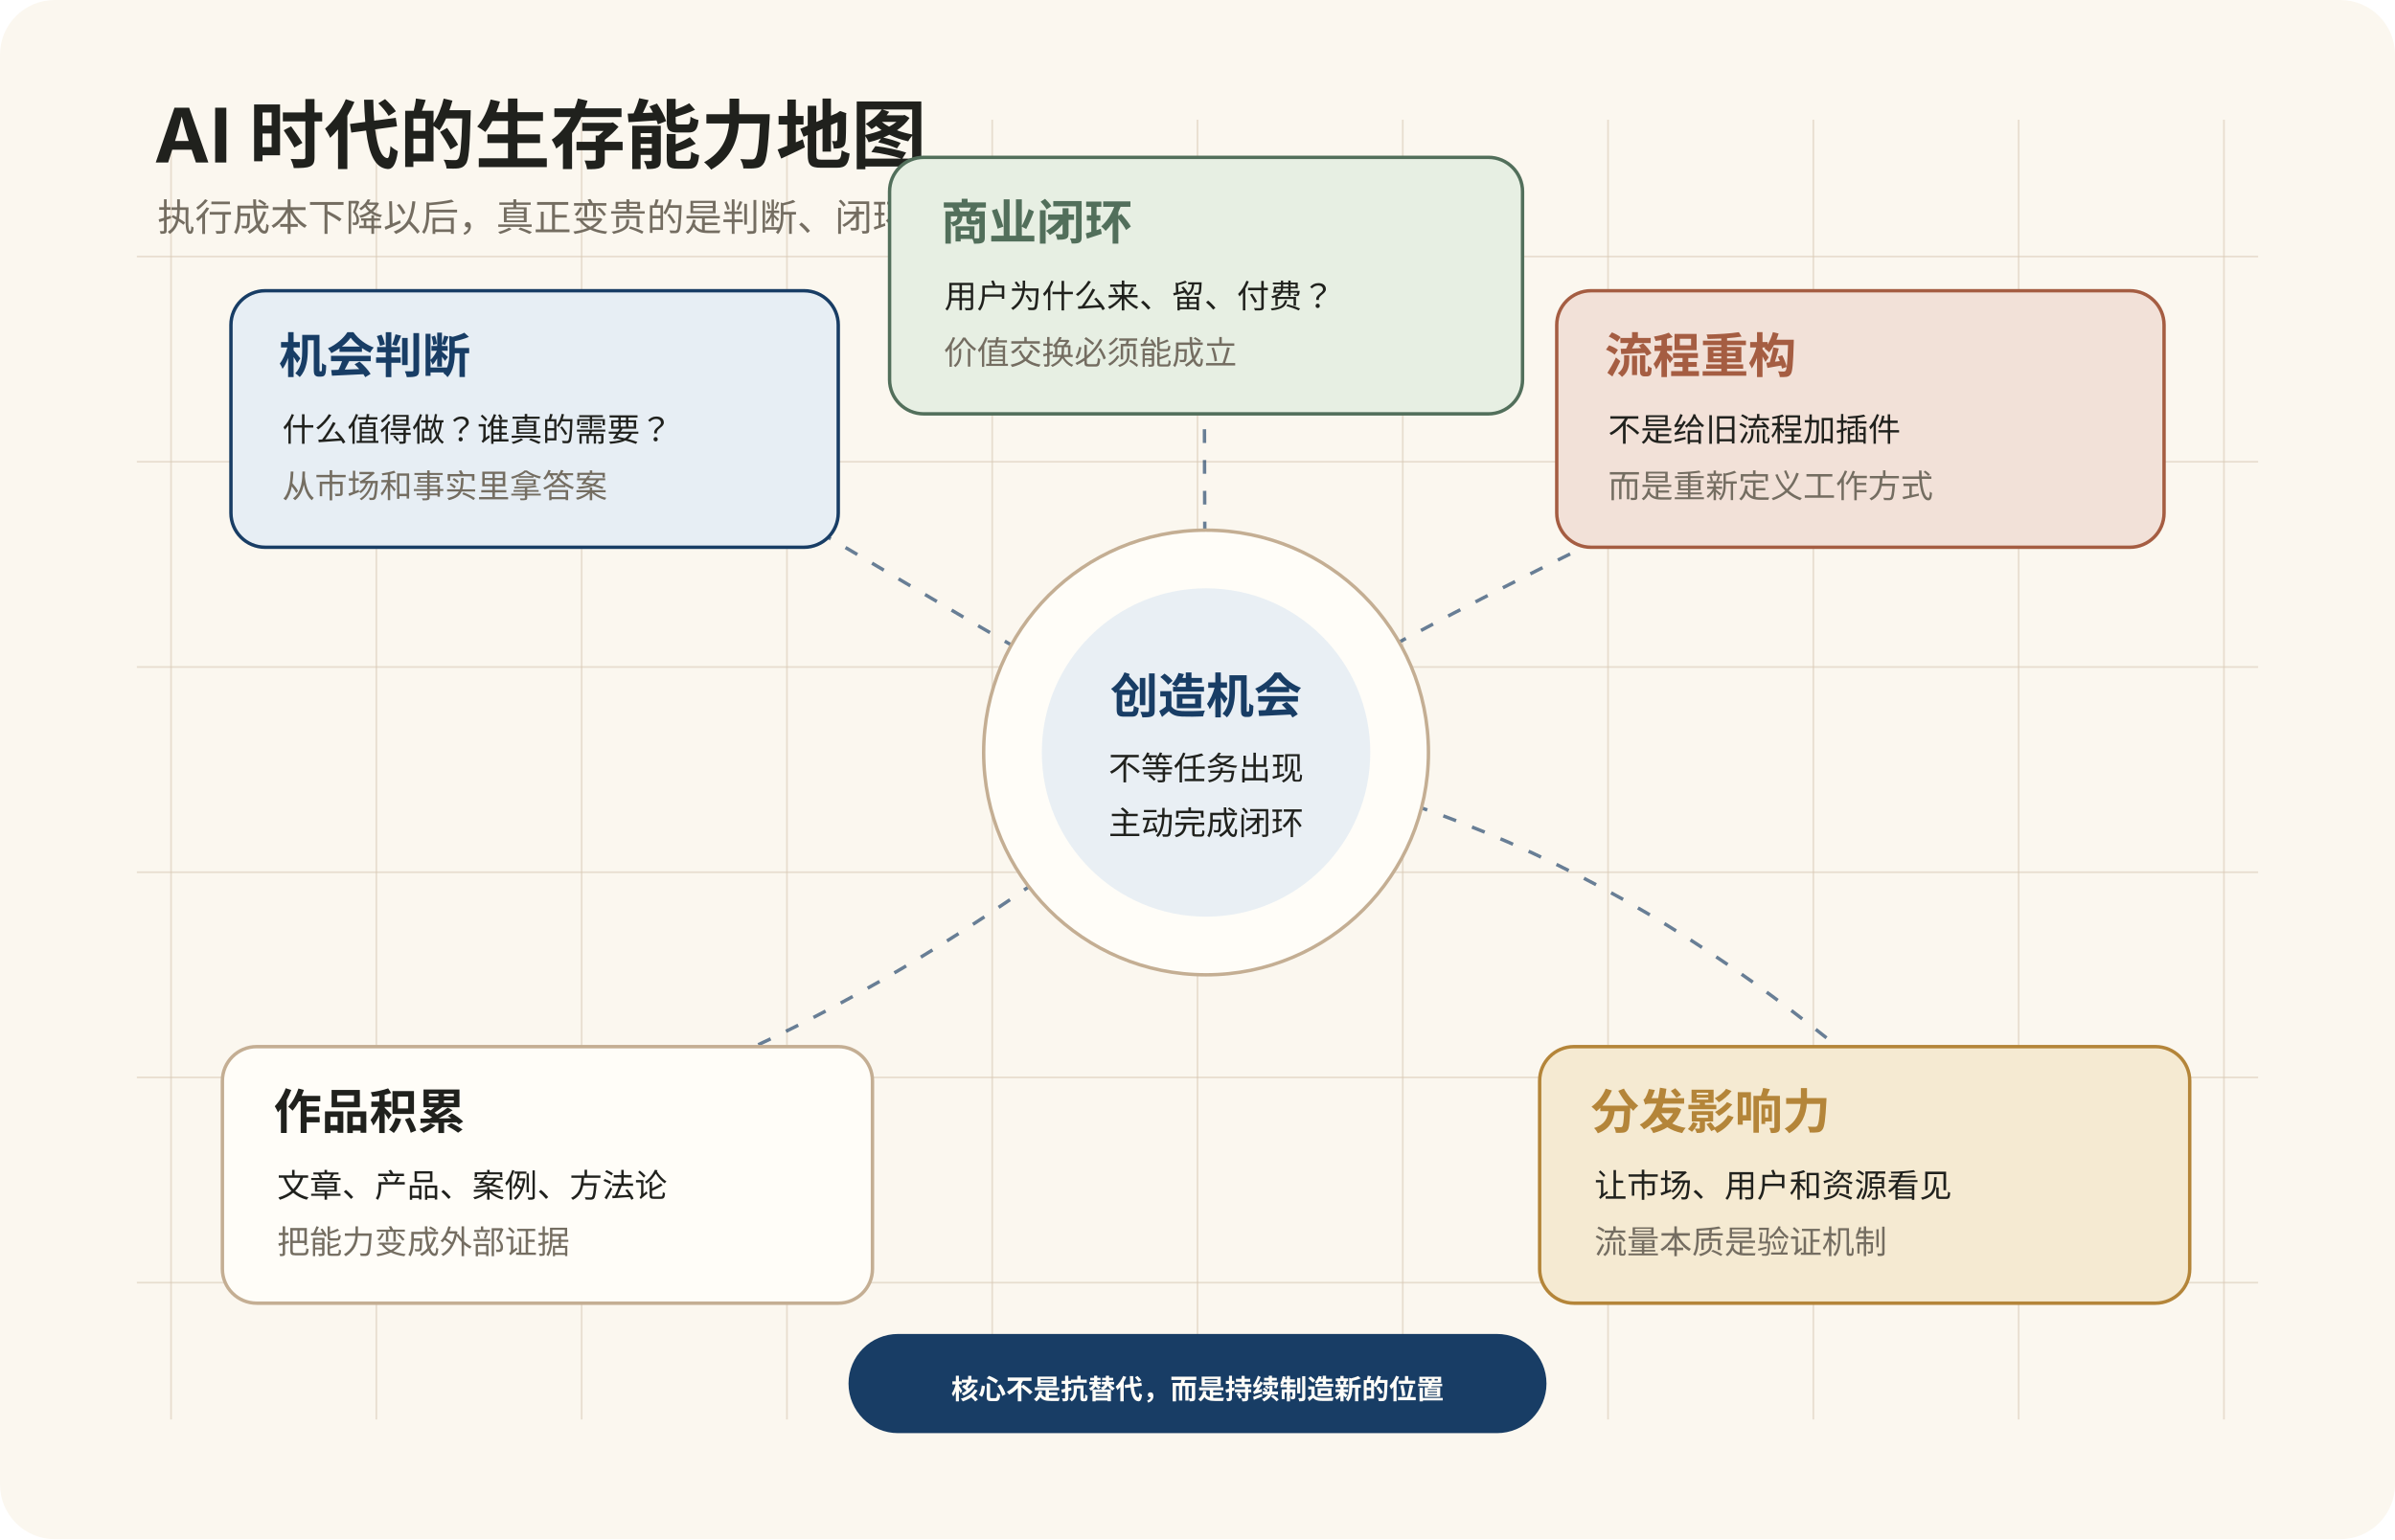
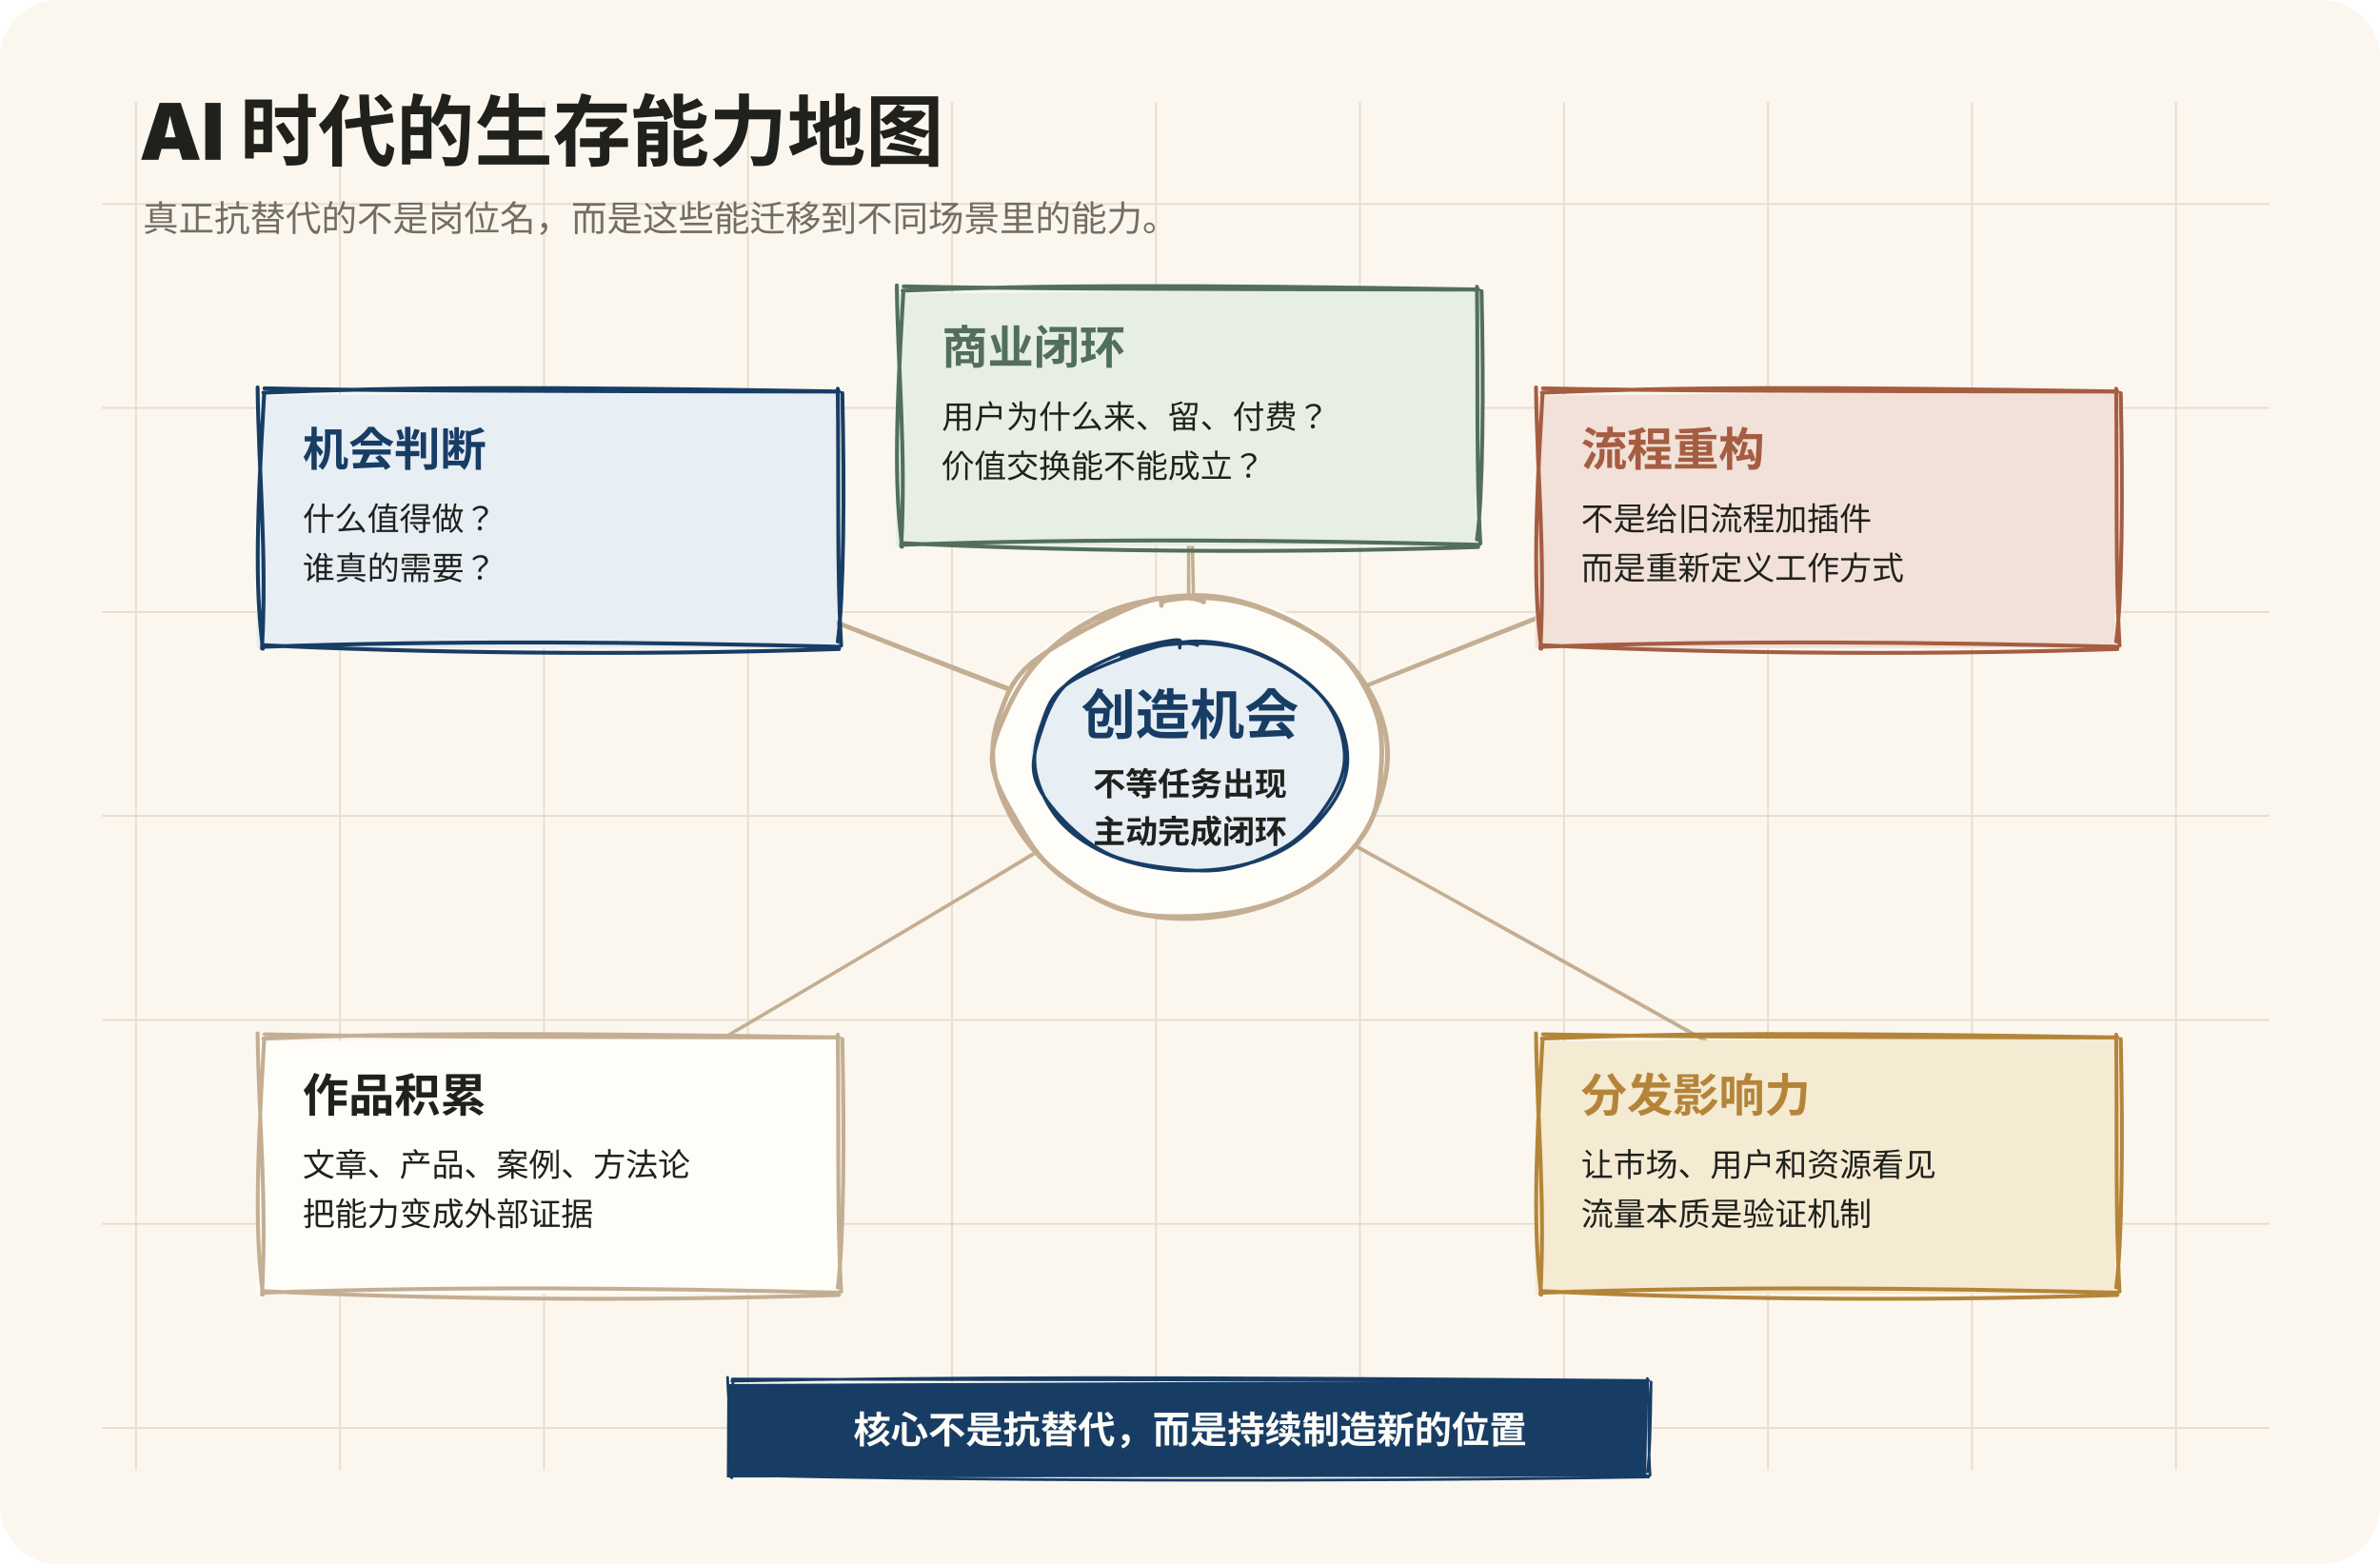
- <svg xmlns="http://www.w3.org/2000/svg" width="1400" height="900" viewBox="0 0 1400 900" role="img" aria-labelledby="title desc">
-   <defs>
-     <style>
-       .bg { fill: #fbf7ef; }
-       .grid { stroke: #d8c9b5; stroke-width: 1; opacity: .55; }
-       .ink { fill: #20211d; }
-       .muted { fill: #746d61; }
-       .blue { fill: #183d65; }
-       .green { fill: #526f5b; }
-       .clay { fill: #a55d42; }
-       .gold { fill: #b48539; }
-       .paper { fill: #fffdf8; stroke: #c4ae93; stroke-width: 2; }
-       .soft-blue { fill: #e7eef4; stroke: #183d65; stroke-width: 2; }
-       .soft-green { fill: #e7efe3; stroke: #526f5b; stroke-width: 2; }
-       .soft-clay { fill: #f2e1d8; stroke: #a55d42; stroke-width: 2; }
-       .soft-gold { fill: #f5ead2; stroke: #b48539; stroke-width: 2; }
-       .line { fill: none; stroke: #c4ae93; stroke-width: 3; }
-       .dash { fill: none; stroke: #183d65; stroke-width: 2; stroke-dasharray: 8 10; opacity: .65; }
-       .title { font: 700 44px -apple-system, BlinkMacSystemFont, "PingFang SC", "Microsoft YaHei", sans-serif; }
-       .subtitle { font: 500 22px -apple-system, BlinkMacSystemFont, "PingFang SC", "Microsoft YaHei", sans-serif; }
-       .label { font: 700 28px -apple-system, BlinkMacSystemFont, "PingFang SC", "Microsoft YaHei", sans-serif; }
-       .small { font: 500 19px -apple-system, BlinkMacSystemFont, "PingFang SC", "Microsoft YaHei", sans-serif; }
-       .tiny { font: 600 16px -apple-system, BlinkMacSystemFont, "PingFang SC", "Microsoft YaHei", sans-serif; letter-spacing: 0; }
-     </style>
-   </defs>
-   <rect class="bg" width="1400" height="900" rx="32" />
+ <svg xmlns="http://www.w3.org/2000/svg" width="1400" height="920" viewBox="0 0 1400 920" role="img" aria-labelledby="title desc">
+   <rect width="1400" height="920" rx="34" fill="#fbf7ef" />
+   <g opacity="0.38">
+     <path d="M80 60V865" stroke="#c4ae93" stroke-width="1" />
+     <path d="M200 60V865" stroke="#c4ae93" stroke-width="1" />
+     <path d="M320 60V865" stroke="#c4ae93" stroke-width="1" />
+     <path d="M440 60V865" stroke="#c4ae93" stroke-width="1" />
+     <path d="M560 60V865" stroke="#c4ae93" stroke-width="1" />
+     <path d="M680 60V865" stroke="#c4ae93" stroke-width="1" />
+     <path d="M800 60V865" stroke="#c4ae93" stroke-width="1" />
+     <path d="M920 60V865" stroke="#c4ae93" stroke-width="1" />
+     <path d="M1040 60V865" stroke="#c4ae93" stroke-width="1" />
+     <path d="M1160 60V865" stroke="#c4ae93" stroke-width="1" />
+     <path d="M1280 60V865" stroke="#c4ae93" stroke-width="1" />
+     <path d="M60 120H1335" stroke="#c4ae93" stroke-width="1" />
+     <path d="M60 240H1335" stroke="#c4ae93" stroke-width="1" />
+     <path d="M60 360H1335" stroke="#c4ae93" stroke-width="1" />
+     <path d="M60 480H1335" stroke="#c4ae93" stroke-width="1" />
+     <path d="M60 600H1335" stroke="#c4ae93" stroke-width="1" />
+     <path d="M60 720H1335" stroke="#c4ae93" stroke-width="1" />
+     <path d="M60 840H1335" stroke="#c4ae93" stroke-width="1" />
+   </g>
+   <text x="82" y="94" fill="#20211d" text-anchor="start" font-size="46" font-weight="850" font-family="-apple-system, BlinkMacSystemFont, 'PingFang SC', 'Microsoft YaHei', sans-serif">AI 时代的生存能力地图</text>
+   <text x="84" y="136" fill="#746d61" text-anchor="start" font-size="21" font-weight="520" font-family="-apple-system, BlinkMacSystemFont, 'PingFang SC', 'Microsoft YaHei', sans-serif">真正抗替代的不是岗位名，而是这些能迁移到不同场景里的能力。</text>
+   <path d="M701.93 443.114 C697.901 407.063, 699.732 368.288, 699.015 250.426 M701.167 446.229 C702.741 400.484, 702.898 354.324, 699.481 250.379" stroke="#c4ae93" fill="none" stroke-width="2" stroke-linecap="round" />
+   <path d="M701.204 443.824 C767.236 417.875, 836.394 391.014, 1039.386 310.266 M700.728 445.767 C781.255 411.521, 861.209 379.589, 1039.677 310.237" stroke="#c4ae93" fill="none" stroke-width="2" stroke-linecap="round" />
+   <path d="M700.984 444.039 C777.861 486.838, 854.812 528.968, 1079.498 655.217 M700.595 445.627 C788.938 492.627, 878.269 541.767, 1079.736 655.193" stroke="#c4ae93" fill="none" stroke-width="2" stroke-linecap="round" />
+   <path d="M701.067 443.957 C631.981 488.323, 562.976 530.462, 349.455 655.236 M700.646 445.68 C617.456 497.381, 535.338 546.505, 349.713 655.21" stroke="#c4ae93" fill="none" stroke-width="2" stroke-linecap="round" />
+   <path d="M701.174 443.853 C629.221 419.436, 560.317 392.572, 349.401 310.259 M700.71 445.747 C619.16 416.655, 537.05 384.729, 349.685 310.231" stroke="#c4ae93" fill="none" stroke-width="2" stroke-linecap="round" />
+   <path d="M647.199 361.198 C657.752 355.368, 671.938 353.866, 685.792 352.864 C699.647 351.861, 716.913 352.779, 730.324 355.184 C743.735 357.589, 755.045 360.637, 766.259 367.294 C777.473 373.95, 790.006 385.636, 797.61 395.123 C805.214 404.611, 809.208 413.148, 811.883 424.218 C814.559 435.289, 815.851 450.145, 813.662 461.548 C811.474 472.951, 805.821 482.837, 798.751 492.636 C791.68 502.436, 782.182 513.315, 771.239 520.344 C760.296 527.373, 746.45 531.655, 733.093 534.812 C719.735 537.969, 704.541 540.194, 691.093 539.285 C677.646 538.376, 665.045 534.44, 652.408 529.358 C639.772 524.276, 625.125 516.835, 615.274 508.796 C605.422 500.756, 598.53 491.621, 593.3 481.123 C588.069 470.626, 583.961 457.349, 583.893 445.809 C583.824 434.269, 588.031 422.139, 592.889 411.883 C597.748 401.626, 601.421 393.669, 613.045 384.27 C624.669 374.87, 651.153 360.766, 662.633 355.485 C674.113 350.205, 681.286 351.014, 681.926 352.587 M749.545 357.739 C762.689 361.198, 775.054 371.107, 784.391 379.914 C793.729 388.722, 800.56 400.077, 805.57 410.583 C810.581 421.089, 814.187 432.04, 814.452 442.951 C814.717 453.862, 811.443 465.721, 807.159 476.05 C802.875 486.38, 798.09 496.329, 788.748 504.929 C779.406 513.53, 764.134 521.771, 751.108 527.652 C738.081 533.534, 723.936 539.206, 710.59 540.217 C697.243 541.228, 684.089 536.67, 671.029 533.719 C657.969 530.767, 643.131 528.508, 632.231 522.509 C621.33 516.51, 612.797 507.378, 605.626 497.727 C598.454 488.075, 592.106 476.027, 589.2 464.6 C586.294 453.172, 586.387 440.455, 588.189 429.164 C589.991 417.873, 592.93 406.94, 600.011 396.854 C607.093 386.768, 619.699 375.782, 630.677 368.647 C641.655 361.512, 653.138 356.656, 665.88 354.044 C678.623 351.432, 693.434 352.069, 707.13 352.973 C720.826 353.878, 741.444 357.671, 748.059 359.471 C754.675 361.271, 747.304 361.976, 746.823 363.773" stroke="none" fill="#fffdf8" stroke-linecap="round" stroke-linejoin="round" />
+   <path d="M640.488 365.968 C650.533 358.954, 664.593 355.203, 677.775 352.804 C690.957 350.406, 705.659 349.357, 719.58 351.578 C733.501 353.799, 749.076 359.848, 761.299 366.13 C773.522 372.412, 784.471 380.233, 792.919 389.27 C801.368 398.307, 808.203 409.79, 811.993 420.353 C815.782 430.916, 817.05 441.364, 815.656 452.648 C814.262 463.932, 809.681 477.65, 803.628 488.057 C797.574 498.465, 789.481 507.563, 779.334 515.091 C769.188 522.619, 755.875 529.014, 742.751 533.224 C729.626 537.435, 714.598 540.145, 700.589 540.355 C686.58 540.566, 671.736 538.946, 658.695 534.487 C645.654 530.027, 632.438 521.599, 622.342 513.598 C612.247 505.596, 604.39 496.586, 598.122 486.477 C591.854 476.369, 586.425 463.908, 584.735 452.947 C583.044 441.985, 583.971 431.452, 587.977 420.708 C591.984 409.965, 594.633 399.54, 608.774 388.487 C622.916 377.435, 656.282 360.114, 672.827 354.393 C689.372 348.671, 707.433 352.527, 708.046 354.158 M683.059 353.967 C695.381 350.901, 709.839 350.907, 722.943 353.024 C736.046 355.141, 750.257 360.876, 761.681 366.671 C773.106 372.465, 783.399 378.602, 791.491 387.791 C799.582 396.979, 806.813 410.189, 810.231 421.8 C813.649 433.41, 813.057 446.389, 811.996 457.454 C810.935 468.519, 809.734 478.311, 803.868 488.192 C798.002 498.074, 787.274 509.225, 776.8 516.743 C766.325 524.262, 754.423 529.559, 741.02 533.302 C727.616 537.046, 710.262 539.018, 696.377 539.204 C682.492 539.39, 670.422 538.948, 657.71 534.42 C644.997 529.893, 629.96 520.491, 620.103 512.041 C610.245 503.59, 604.615 494.108, 598.565 483.72 C592.515 473.332, 584.931 460.476, 583.8 449.713 C582.67 438.95, 587.353 429.2, 591.782 419.14 C596.212 409.079, 602.365 398.194, 610.379 389.349 C618.392 380.504, 628.51 372.224, 639.861 366.068 C651.212 359.913, 671.259 354.074, 678.487 352.417 C685.714 350.761, 682.841 354.294, 683.226 356.13" stroke="#c4ae93" fill="none" stroke-width="2.8" stroke-linecap="round" stroke-linejoin="round" />
+   <path d="M645.68 390.92 C654.35 384.649, 668.095 381.823, 679.944 379.773 C691.793 377.724, 704.717 377.105, 716.776 378.622 C728.835 380.139, 741.994 383.668, 752.297 388.874 C762.6 394.081, 772.36 401.742, 778.593 409.861 C784.825 417.979, 788.018 428.376, 789.693 437.587 C791.367 446.799, 792.171 456.852, 788.64 465.131 C785.108 473.41, 776.581 480.373, 768.502 487.259 C760.424 494.145, 751.313 502.582, 740.17 506.445 C729.027 510.308, 714.168 510.236, 701.643 510.436 C689.117 510.635, 676.405 510.937, 665.018 507.644 C653.63 504.352, 641.86 497.224, 633.316 490.681 C624.773 484.139, 617.934 476.918, 613.757 468.39 C609.58 459.863, 607.361 448.683, 608.253 439.516 C609.145 430.349, 610.428 422.529, 619.108 413.387 C627.788 404.246, 651.1 390.042, 660.331 384.668 C669.561 379.293, 674.064 380.003, 674.491 381.141 M656.784 385.344 C667.111 380.183, 683.694 378.045, 696.206 377.771 C708.719 377.498, 720.825 380.475, 731.859 383.704 C742.894 386.932, 753.495 390.779, 762.412 397.144 C771.329 403.508, 780.835 413.582, 785.359 421.892 C789.883 430.202, 790.14 438.468, 789.558 447.004 C788.975 455.539, 787.015 464.885, 781.862 473.105 C776.709 481.324, 768.385 490.104, 758.64 496.32 C748.895 502.536, 735.544 508, 723.392 510.4 C711.24 512.801, 697.974 512.448, 685.726 510.724 C673.479 509.001, 659.936 505.212, 649.906 500.059 C639.877 494.907, 632.53 487.303, 625.551 479.811 C618.572 472.32, 610.665 463.498, 608.03 455.11 C605.395 446.722, 606.245 438.442, 609.74 429.483 C613.235 420.525, 620.976 408.466, 629.001 401.359 C637.026 394.252, 652.591 389.017, 657.892 386.841 C663.193 384.666, 659.819 387.429, 660.806 388.307" stroke="none" fill="#e7eef4" stroke-linecap="round" stroke-linejoin="round" />
+   <path d="M659.724 386.231 C669.442 381.37, 682.674 379.303, 694.694 378.603 C706.713 377.903, 720.023 378.632, 731.842 382.03 C743.662 385.427, 756.495 392.29, 765.61 398.985 C774.726 405.681, 782.047 413.74, 786.536 422.201 C791.026 430.662, 793.243 440.994, 792.548 449.751 C791.853 458.508, 788.137 466.69, 782.365 474.744 C776.593 482.797, 767.489 492.178, 757.916 498.073 C748.343 503.967, 736.855 507.891, 724.926 510.111 C712.998 512.332, 698.78 512.749, 686.344 511.395 C673.909 510.042, 660.841 506.777, 650.312 501.989 C639.782 497.2, 630.007 490.596, 623.166 482.665 C616.325 474.734, 611.057 463.674, 609.267 454.402 C607.476 445.13, 609.255 435.756, 612.424 427.033 C615.594 418.309, 617.129 409.776, 628.284 402.061 C639.438 394.345, 666.684 384.488, 679.35 380.74 C692.017 376.993, 703.711 378.533, 704.283 379.577 M694.064 378.111 C705.71 375.967, 719.934 378.028, 731.657 381.316 C743.381 384.604, 755.662 391.506, 764.405 397.838 C773.148 404.169, 779.695 411.103, 784.115 419.305 C788.535 427.508, 791.363 438.294, 790.926 447.052 C790.488 455.81, 786.811 463.642, 781.491 471.851 C776.172 480.06, 768.5 489.837, 759.006 496.306 C749.513 502.776, 736.004 508.216, 724.528 510.667 C713.052 513.118, 702.006 512.288, 690.149 511.013 C678.292 509.738, 664.06 507.671, 653.387 503.015 C642.714 498.36, 633.534 490.643, 626.111 483.078 C618.688 475.514, 611.214 466.187, 608.85 457.626 C606.485 449.066, 609.01 440.732, 611.924 431.713 C614.839 422.694, 618.674 411.286, 626.339 403.512 C634.004 395.737, 647.137 389.561, 657.913 385.065 C668.689 380.57, 684.984 377.203, 690.996 376.54 C697.008 375.876, 693.51 379.314, 693.987 381.085" stroke="#183d65" fill="none" stroke-width="2" stroke-linecap="round" stroke-linejoin="round" />
+   <text x="700" y="432" fill="#183d65" text-anchor="middle" font-size="32" font-weight="850" font-family="-apple-system, BlinkMacSystemFont, 'PingFang SC', 'Microsoft YaHei', sans-serif">创造机会</text>
+   <text x="700" y="468" fill="#20211d" text-anchor="middle" font-size="19" font-weight="590" font-family="-apple-system, BlinkMacSystemFont, 'PingFang SC', 'Microsoft YaHei', sans-serif">不等任务出现</text>
+   <text x="700" y="496" fill="#20211d" text-anchor="middle" font-size="19" font-weight="590" font-family="-apple-system, BlinkMacSystemFont, 'PingFang SC', 'Microsoft YaHei', sans-serif">主动完成闭环</text>
  <g>
-     <path class="grid" d="M100 70v760M220 70v760M340 70v760M460 70v760M580 70v760M700 70v760M820 70v760M940 70v760M1060 70v760M1180 70v760M1300 70v760" />
-     <path class="grid" d="M80 150h1240M80 270h1240M80 390h1240M80 510h1240M80 630h1240M80 750h1240" />
+     <path d="M151.354 232.702 L493.177 229.87 L492.005 380.948 L150.999 381.415" stroke="none" fill="#e7eef4" stroke-linecap="round" stroke-linejoin="round" />
+     <path d="M155.573 228.463 C222.548 229.846, 292.056 230.036, 493.198 230.347 M154.951 231.002 C234.773 227.685, 314.757 227.392, 493.577 230.309 M495.491 231.248 C496.881 291.408, 496.232 350.977, 492.838 377.421 M492.803 228.693 C493.497 283.742, 492.274 336.202, 494.785 379.793 M493.539 381.817 C366.653 386.022, 242.398 383.845, 154.221 379.517 M493.585 380.461 C379.024 377.667, 267.004 376.582, 154.361 380.506 M154.121 381.491 C157.133 325.425, 152.089 276.796, 151.541 227.91 M154.656 381.618 C150.841 351.117, 150.126 319.727, 155.399 231.433" stroke="#183d65" fill="none" stroke-width="2.3" stroke-linecap="round" stroke-linejoin="round" />
+     <text x="178" y="274" fill="#183d65" text-anchor="start" font-size="27" font-weight="800" font-family="-apple-system, BlinkMacSystemFont, 'PingFang SC', 'Microsoft YaHei', sans-serif">机会判断</text>
+     <text x="178" y="312" fill="#20211d" text-anchor="start" font-size="19" font-weight="540" font-family="-apple-system, BlinkMacSystemFont, 'PingFang SC', 'Microsoft YaHei', sans-serif">什么值得做？</text>
+     <text x="178" y="341" fill="#20211d" text-anchor="start" font-size="19" font-weight="540" font-family="-apple-system, BlinkMacSystemFont, 'PingFang SC', 'Microsoft YaHei', sans-serif">谁真的需要？</text>
  </g>
-   <text x="90" y="95" class="title ink">AI 时代的生存能力地图</text>
-   <text x="92" y="135" class="subtitle muted">执行成本下降以后，真正变贵的是判断、闭环、分发和持续产出。</text>
-   <path class="dash" d="M705 439C548 360 435 274 320 232" />
-   <path class="dash" d="M705 439C866 344 1005 281 1120 230" />
-   <path class="dash" d="M705 439C898 475 1020 560 1138 667" />
-   <path class="dash" d="M705 439C565 556 438 625 300 665" />
-   <path class="dash" d="M705 439C704 300 704 225 704 190" />
-   <g transform="translate(530 315)">
-     <circle cx="175" cy="125" r="130" class="paper" />
-     <circle cx="175" cy="125" r="96" fill="#e7eef4" opacity=".92" />
-     <text x="175" y="102" text-anchor="middle" class="label blue">创造机会</text>
-     <text x="175" y="141" text-anchor="middle" class="small ink">不等任务出现</text>
-     <text x="175" y="173" text-anchor="middle" class="small ink">主动完成闭环</text>
+   <g>
+     <path d="M527.354 172.702 L869.177 169.87 L868.005 320.948 L526.999 321.415" stroke="none" fill="#e7efe3" stroke-linecap="round" stroke-linejoin="round" />
+     <path d="M531.573 168.463 C598.548 169.846, 668.056 170.036, 869.198 170.347 M530.951 171.002 C610.773 167.685, 690.757 167.392, 869.577 170.309 M871.491 171.248 C872.881 231.408, 872.232 290.977, 868.838 317.421 M868.803 168.693 C869.497 223.742, 868.274 276.202, 870.785 319.793 M869.539 321.817 C742.653 326.022, 618.398 323.845, 530.221 319.517 M869.585 320.461 C755.024 317.667, 643.004 316.582, 530.361 320.506 M530.121 321.491 C533.133 265.425, 528.089 216.796, 527.541 167.91 M530.656 321.618 C526.841 291.117, 526.126 259.727, 531.399 171.433" stroke="#526f5b" fill="none" stroke-width="2.3" stroke-linecap="round" stroke-linejoin="round" />
+     <text x="554" y="214" fill="#526f5b" text-anchor="start" font-size="27" font-weight="800" font-family="-apple-system, BlinkMacSystemFont, 'PingFang SC', 'Microsoft YaHei', sans-serif">商业闭环</text>
+     <text x="554" y="252" fill="#20211d" text-anchor="start" font-size="19" font-weight="540" font-family="-apple-system, BlinkMacSystemFont, 'PingFang SC', 'Microsoft YaHei', sans-serif">用户为什么来、留、付费？</text>
+     <text x="554" y="281" fill="#20211d" text-anchor="start" font-size="19" font-weight="540" font-family="-apple-system, BlinkMacSystemFont, 'PingFang SC', 'Microsoft YaHei', sans-serif">价值交换能不能成立？</text>
  </g>
-   <g transform="translate(135 170)">
-     <rect width="355" height="150" rx="20" class="soft-blue" />
-     <text x="28" y="48" class="label blue">机会判断</text>
-     <text x="30" y="88" class="small ink">什么值得做？谁真的需要？</text>
-     <text x="30" y="121" class="small muted">从市场和事实里拿答案</text>
+   <g>
+     <path d="M903.354 232.702 L1245.177 229.87 L1244.005 380.948 L902.999 381.415" stroke="none" fill="#f2e1d8" stroke-linecap="round" stroke-linejoin="round" />
+     <path d="M907.573 228.463 C974.548 229.846, 1044.056 230.036, 1245.198 230.347 M906.951 231.002 C986.773 227.685, 1066.757 227.392, 1245.577 230.309 M1247.491 231.248 C1248.881 291.408, 1248.232 350.977, 1244.838 377.421 M1244.803 228.693 C1245.497 283.742, 1244.274 336.202, 1246.785 379.793 M1245.539 381.817 C1118.653 386.022, 994.398 383.845, 906.221 379.517 M1245.585 380.461 C1131.024 377.667, 1019.004 376.582, 906.361 380.506 M906.121 381.491 C909.133 325.425, 904.089 276.796, 903.541 227.91 M906.656 381.618 C902.841 351.117, 902.126 319.727, 907.399 231.433" stroke="#a55d42" fill="none" stroke-width="2.3" stroke-linecap="round" stroke-linejoin="round" />
+     <text x="930" y="274" fill="#a55d42" text-anchor="start" font-size="27" font-weight="800" font-family="-apple-system, BlinkMacSystemFont, 'PingFang SC', 'Microsoft YaHei', sans-serif">流程重构</text>
+     <text x="930" y="312" fill="#20211d" text-anchor="start" font-size="19" font-weight="540" font-family="-apple-system, BlinkMacSystemFont, 'PingFang SC', 'Microsoft YaHei', sans-serif">不是给旧流程加插件</text>
+     <text x="930" y="341" fill="#20211d" text-anchor="start" font-size="19" font-weight="540" font-family="-apple-system, BlinkMacSystemFont, 'PingFang SC', 'Microsoft YaHei', sans-serif">而是重新定义工作方式</text>
  </g>
-   <g transform="translate(520 92)">
-     <rect width="370" height="150" rx="20" class="soft-green" />
-     <text x="30" y="48" class="label green">商业闭环</text>
-     <text x="32" y="88" class="small ink">用户为什么来、留、付费？</text>
-     <text x="32" y="121" class="small muted">价值交换必须能成立</text>
+   <g>
+     <path d="M903.354 612.702 L1245.177 609.87 L1244.005 760.948 L902.999 761.415" stroke="none" fill="#f5ead2" stroke-linecap="round" stroke-linejoin="round" />
+     <path d="M907.573 608.463 C974.548 609.846, 1044.056 610.036, 1245.198 610.347 M906.951 611.002 C986.773 607.685, 1066.757 607.392, 1245.577 610.309 M1247.491 611.248 C1248.881 671.408, 1248.232 730.977, 1244.838 757.421 M1244.803 608.693 C1245.497 663.742, 1244.274 716.202, 1246.785 759.793 M1245.539 761.817 C1118.653 766.022, 994.398 763.845, 906.221 759.517 M1245.585 760.461 C1131.024 757.667, 1019.004 756.582, 906.361 760.506 M906.121 761.491 C909.133 705.425, 904.089 656.796, 903.541 607.91 M906.656 761.618 C902.841 731.117, 902.126 699.727, 907.399 611.433" stroke="#b48539" fill="none" stroke-width="2.3" stroke-linecap="round" stroke-linejoin="round" />
+     <text x="930" y="654" fill="#b48539" text-anchor="start" font-size="27" font-weight="800" font-family="-apple-system, BlinkMacSystemFont, 'PingFang SC', 'Microsoft YaHei', sans-serif">分发影响力</text>
+     <text x="930" y="692" fill="#20211d" text-anchor="start" font-size="19" font-weight="540" font-family="-apple-system, BlinkMacSystemFont, 'PingFang SC', 'Microsoft YaHei', sans-serif">让市场、用户和资源看见</text>
+     <text x="930" y="721" fill="#20211d" text-anchor="start" font-size="19" font-weight="540" font-family="-apple-system, BlinkMacSystemFont, 'PingFang SC', 'Microsoft YaHei', sans-serif">流量本质是验证机制</text>
  </g>
-   <g transform="translate(910 170)">
-     <rect width="355" height="150" rx="20" class="soft-clay" />
-     <text x="28" y="48" class="label clay">流程重构</text>
-     <text x="30" y="88" class="small ink">不是给旧流程加插件</text>
-     <text x="30" y="121" class="small muted">而是重新定义工作方式</text>
+   <g>
+     <path d="M151.354 612.702 L493.177 609.87 L492.005 760.948 L150.999 761.415" stroke="none" fill="#fffdf8" stroke-linecap="round" stroke-linejoin="round" />
+     <path d="M155.573 608.463 C222.548 609.846, 292.056 610.036, 493.198 610.347 M154.951 611.002 C234.773 607.685, 314.757 607.392, 493.577 610.309 M495.491 611.248 C496.881 671.408, 496.232 730.977, 492.838 757.421 M492.803 608.693 C493.497 663.742, 492.274 716.202, 494.785 759.793 M493.539 761.817 C366.653 766.022, 242.398 763.845, 154.221 759.517 M493.585 760.461 C379.024 757.667, 267.004 756.582, 154.361 760.506 M154.121 761.491 C157.133 705.425, 152.089 656.796, 151.541 607.91 M154.656 761.618 C150.841 731.117, 150.126 699.727, 155.399 611.433" stroke="#c4ae93" fill="none" stroke-width="2.3" stroke-linecap="round" stroke-linejoin="round" />
+     <text x="178" y="654" fill="#20211d" text-anchor="start" font-size="27" font-weight="800" font-family="-apple-system, BlinkMacSystemFont, 'PingFang SC', 'Microsoft YaHei', sans-serif">作品积累</text>
+     <text x="178" y="692" fill="#20211d" text-anchor="start" font-size="19" font-weight="540" font-family="-apple-system, BlinkMacSystemFont, 'PingFang SC', 'Microsoft YaHei', sans-serif">文章、产品、案例、方法论</text>
+     <text x="178" y="721" fill="#20211d" text-anchor="start" font-size="19" font-weight="540" font-family="-apple-system, BlinkMacSystemFont, 'PingFang SC', 'Microsoft YaHei', sans-serif">把能力变成外部证据</text>
  </g>
-   <g transform="translate(900 612)">
-     <rect width="380" height="150" rx="20" class="soft-gold" />
-     <text x="30" y="48" class="label gold">分发影响力</text>
-     <text x="32" y="88" class="small ink">让市场、用户和资源看见</text>
-     <text x="32" y="121" class="small muted">流量本质是验证机制</text>
-   </g>
-   <g transform="translate(130 612)">
-     <rect width="380" height="150" rx="20" class="paper" />
-     <text x="30" y="48" class="label ink">作品积累</text>
-     <text x="32" y="88" class="small ink">文章、产品、案例、方法论</text>
-     <text x="32" y="121" class="small muted">把能力变成外部证据</text>
-   </g>
-   <g transform="translate(496 780)">
-     <rect width="408" height="58" rx="29" fill="#183d65" />
-     <text x="204" y="38" text-anchor="middle" fill="#fffdf8" class="tiny">核心不是抗替代，而是持续制造新的位置</text>
-   </g>
+   <path d="M427.835 814.211 L969.326 811.894 L968.367 868.776 L427.545 869.157" stroke="none" fill="#183d65" stroke-linecap="round" stroke-linejoin="round" />
+   <path d="M430.772 811.245 C538.287 811.627, 647.046 811.721, 969.606 812.17 M430.467 812.492 C557.281 809.893, 684.174 809.749, 969.793 812.152 M971.22 813.021 C970.954 836.051, 970.424 858.597, 969.05 865.89 M969.021 810.931 C970.407 832.459, 969.406 851.869, 970.642 867.831 M969.774 868.892 C768.546 872.099, 568.61 871.031, 430.109 867.763 M969.796 868.226 C788.557 865.894, 608.566 865.362, 430.177 868.249 M430.099 869.22 C432.538 847.029, 428.411 830.924, 427.988 810.29 M430.537 869.324 C428.584 857.809, 427.999 845.568, 431.145 813.172" stroke="#183d65" fill="none" stroke-width="1.6" stroke-linecap="round" stroke-linejoin="round" />
+   <text x="700" y="849" fill="#fffdf8" text-anchor="middle" font-size="22" font-weight="780" font-family="-apple-system, BlinkMacSystemFont, 'PingFang SC', 'Microsoft YaHei', sans-serif">核心不是抗替代，而是持续制造新的位置</text>
</svg>
